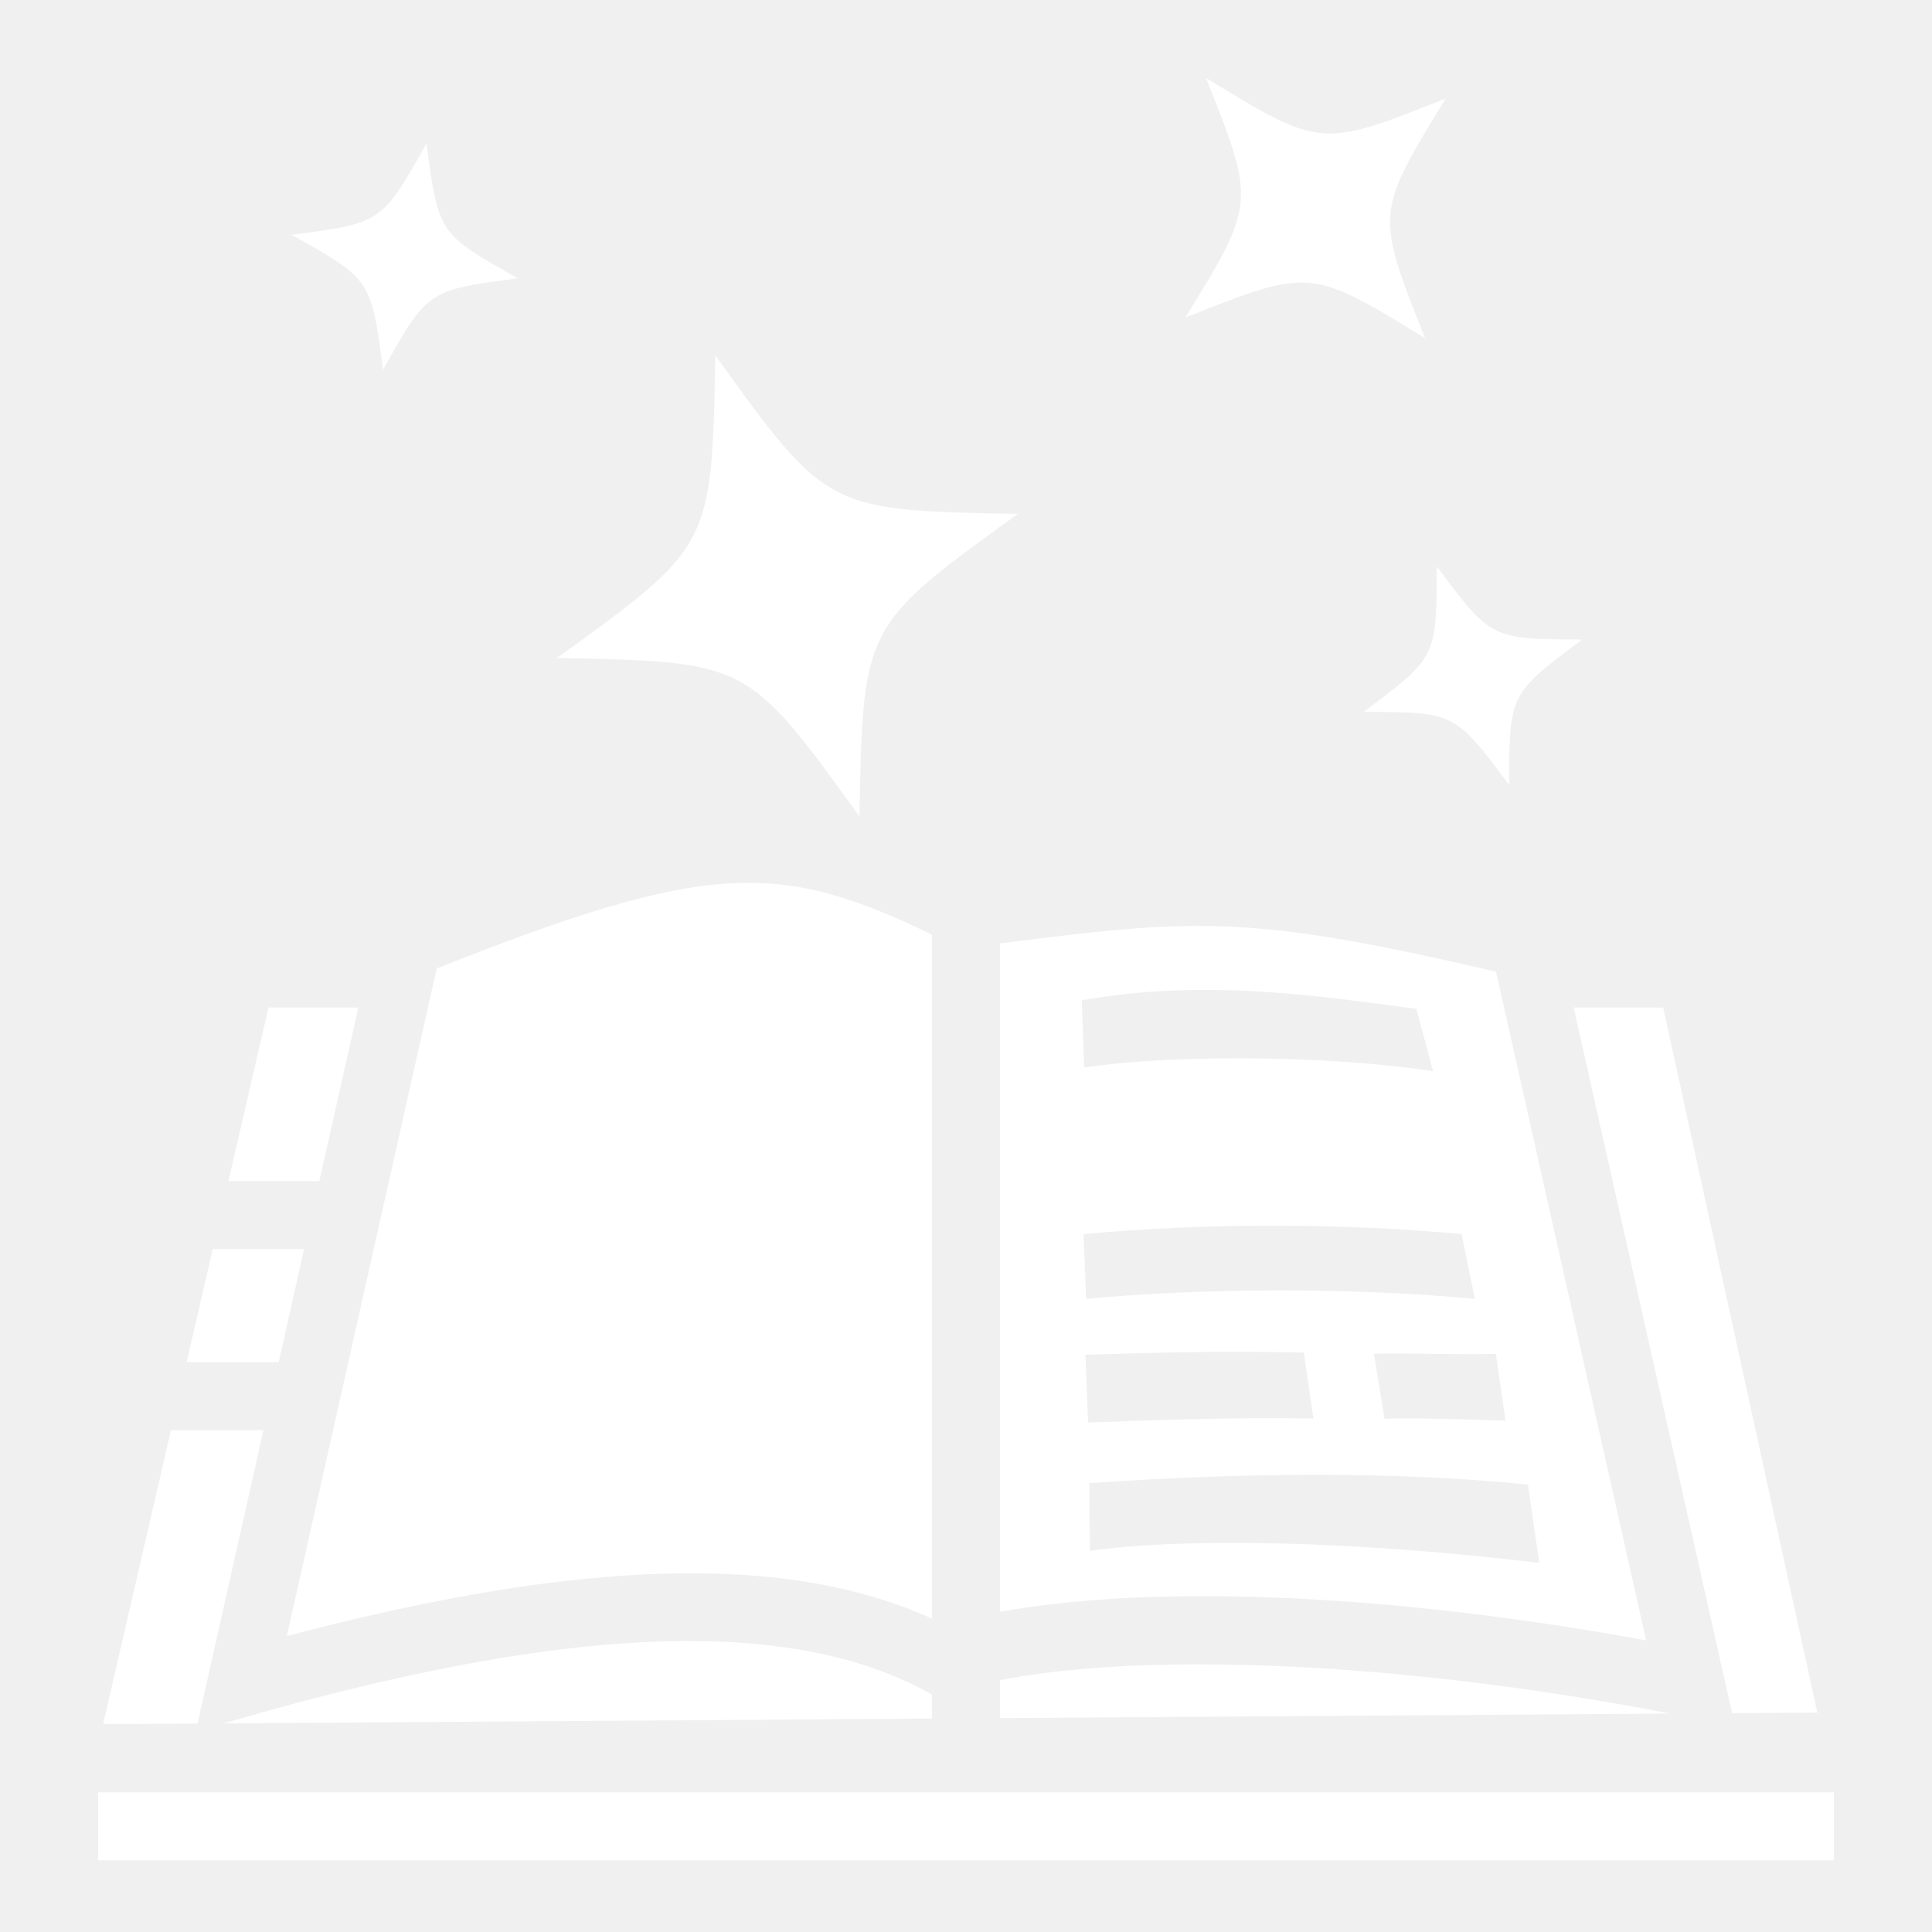
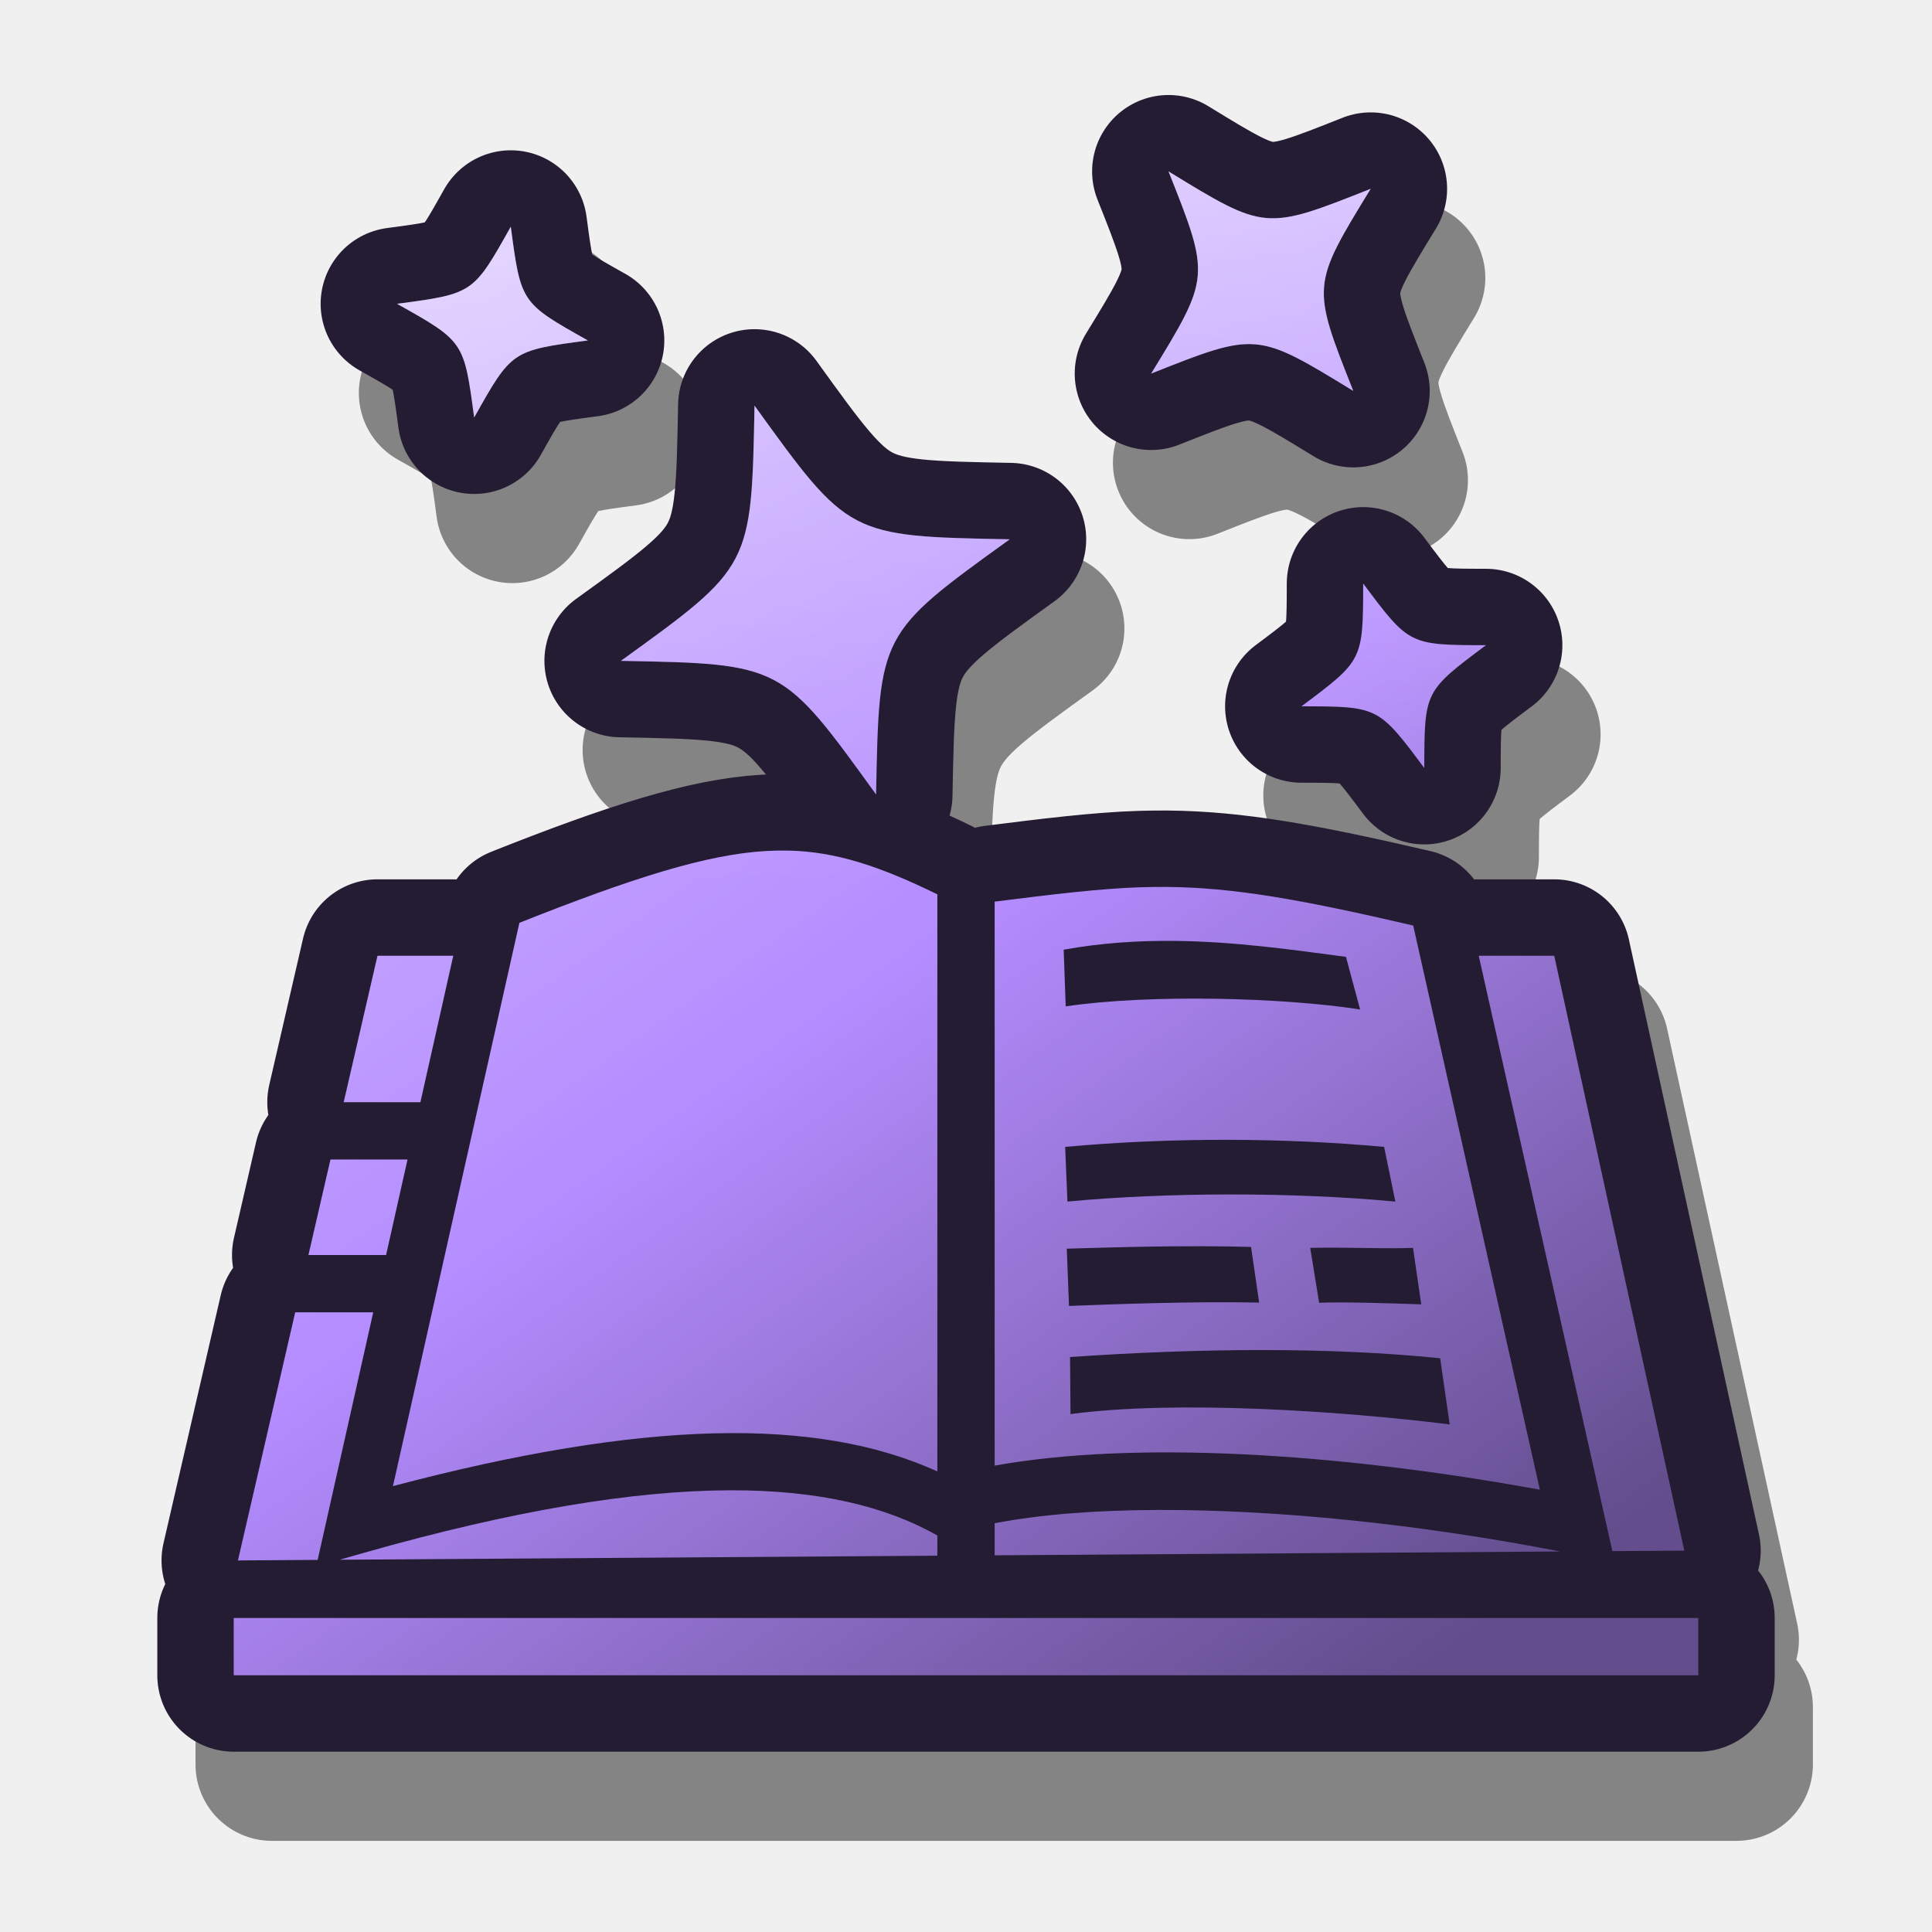
<svg xmlns="http://www.w3.org/2000/svg" viewBox="0 0 512 512">
-   <path fill="#ffffff" d="M319.61 20.654c13.145 33.114 13.144 33.115-5.46 63.5 33.114-13.145 33.116-13.146 63.5 5.457-13.145-33.114-13.146-33.113 5.457-63.498-33.114 13.146-33.113 13.145-63.498-5.459zM113.024 38.021c-11.808 21.04-11.808 21.04-35.724 24.217 21.04 11.809 21.04 11.808 24.217 35.725 11.808-21.04 11.808-21.04 35.724-24.217-21.04-11.808-21.04-11.808-24.217-35.725zm76.55 56.184c-.952 50.588-.95 50.588-41.991 80.18 50.587.95 50.588.95 80.18 41.99.95-50.588.95-50.588 41.99-80.18-50.588-.95-50.588-.95-80.18-41.99zm191.177 55.885c-.046 24.127-.048 24.125-19.377 38.564 24.127.047 24.127.046 38.566 19.375.047-24.126.046-24.125 19.375-38.564-24.126-.047-24.125-.046-38.564-19.375zm-184.086 83.88a96.38 96.38 0 0 0-3.492.134c-18.591 1.064-41.868 8.416-77.445 22.556L76.012 433.582c78.487-20.734 132.97-21.909 170.99-4.615V247.71c-18.076-8.813-31.79-13.399-46.707-13.737a91.166 91.166 0 0 0-3.629-.002zm122.686 11.42a209.3 209.3 0 0 0-8.514.098c-12.81.417-27.638 2.215-45.84 4.522v177.135c43.565-7.825 106.85-4.2 171.244 7.566l-39.78-177.197c-35.904-8.37-56.589-11.91-77.11-12.123zm2.289 16.95c18.889.204 36.852 2.768 53.707 5.02l4.437 16.523c-23.78-3.75-65.966-4.906-92.467-.98l-.636-17.805c11.959-2.154 23.625-2.88 34.959-2.758zm-250.483 4.658L60.54 313.002h24.094l10.326-46.004H71.158zm345.881 0 39.742 177.031 2.239 9.973 22.591-.152-40.855-186.852h-23.717zm-78.857 57.82c16.993.026 33.67.791 49.146 2.223l3.524 17.174c-32.645-3.08-72.58-2.889-102.995 0l-.709-17.174c16.733-1.533 34.04-2.248 51.034-2.223zm-281.793 6.18-6.924 30.004h24.394l6.735-30.004H56.389zm274.418 27.244c4.656.021 9.487.085 14.716.203l2.555 17.498c-19.97-.471-47.115.56-59.728 1.05l-.7-17.985c16.803-.493 29.189-.828 43.157-.766zm41.476.447c8.268.042 16.697.334 24.121.069l2.58 17.74c-8.653-.312-24.87-.83-32.064-.502l-2.807-17.234a257.25 257.25 0 0 1 8.17-.073zm-326.97 20.309-17.985 77.928 25.035-.17 17.455-77.758H45.313zm303.164 11.848c19.608-.01 38.66.774 56.449 2.572l2.996 20.787c-34.305-4.244-85.755-7.697-119.1-3.244l-.14-17.922c20.02-1.379 40.186-2.183 59.795-2.193zm-166.606 44.05c-30.112.09-67.916 6.25-115.408 19.76l-7.22 2.053 187.759-1.27v-6.347c-16.236-9.206-37.42-14.278-65.13-14.196zm134.41 6.174c-19.63.067-37.112 1.439-51.283 4.182v10.064l177.594-1.203c-44.322-8.634-89.137-13.17-126.31-13.043zM26 475v18h460v-18H26z" />
+   <defs>
+     <linearGradient id="g-main" gradientUnits="userSpaceOnUse" x1="96" y1="32" x2="416" y2="480">
+       <stop offset="0" stop-color="#d6c0ff" />
+       <stop offset="0.5" stop-color="#b48cff" />
+       <stop offset="1" stop-color="#634d8c" />
+     </linearGradient>
+     <linearGradient id="r-main" gradientUnits="userSpaceOnUse" x1="0" y1="0" x2="0" y2="512">
+       <stop offset="0" stop-color="#fff" stop-opacity="0.45" />
+       <stop offset="0.22" stop-color="#fff" stop-opacity="0.2" />
+       <stop offset="0.48" stop-color="#fff" stop-opacity="0" />
+     </linearGradient>
+     <clipPath id="c-main">
+       <path d="M319.61 20.654c13.145 33.114 13.144 33.115-5.46 63.5 33.114-13.145 33.116-13.146 63.5 5.457-13.145-33.114-13.146-33.113 5.457-63.498-33.114 13.146-33.113 13.145-63.498-5.459zM113.024 38.021c-11.808 21.04-11.808 21.04-35.724 24.217 21.04 11.809 21.04 11.808 24.217 35.725 11.808-21.04 11.808-21.04 35.724-24.217-21.04-11.808-21.04-11.808-24.217-35.725zm76.55 56.184c-.952 50.588-.95 50.588-41.991 80.18 50.587.95 50.588.95 80.18 41.99.95-50.588.95-50.588 41.99-80.18-50.588-.95-50.588-.95-80.18-41.99zm191.177 55.885c-.046 24.127-.048 24.125-19.377 38.564 24.127.047 24.127.046 38.566 19.375.047-24.126.046-24.125 19.375-38.564-24.126-.047-24.125-.046-38.564-19.375zm-184.086 83.88a96.38 96.38 0 0 0-3.492.134c-18.591 1.064-41.868 8.416-77.445 22.556L76.012 433.582c78.487-20.734 132.97-21.909 170.99-4.615V247.71c-18.076-8.813-31.79-13.399-46.707-13.737a91.166 91.166 0 0 0-3.629-.002zm122.686 11.42a209.3 209.3 0 0 0-8.514.098c-12.81.417-27.638 2.215-45.84 4.522v177.135c43.565-7.825 106.85-4.2 171.244 7.566l-39.78-177.197c-35.904-8.37-56.589-11.91-77.11-12.123zm2.289 16.95c18.889.204 36.852 2.768 53.707 5.02l4.437 16.523c-23.78-3.75-65.966-4.906-92.467-.98l-.636-17.805c11.959-2.154 23.625-2.88 34.959-2.758zm-250.483 4.658L60.54 313.002h24.094l10.326-46.004H71.158zm345.881 0 39.742 177.031 2.239 9.973 22.591-.152-40.855-186.852h-23.717zm-78.857 57.82c16.993.026 33.67.791 49.146 2.223l3.524 17.174c-32.645-3.08-72.58-2.889-102.995 0l-.709-17.174c16.733-1.533 34.04-2.248 51.034-2.223zm-281.793 6.18-6.924 30.004h24.394l6.735-30.004H56.389zm274.418 27.244c4.656.021 9.487.085 14.716.203l2.555 17.498c-19.97-.471-47.115.56-59.728 1.05l-.7-17.985c16.803-.493 29.189-.828 43.157-.766zm41.476.447c8.268.042 16.697.334 24.121.069l2.58 17.74c-8.653-.312-24.87-.83-32.064-.502l-2.807-17.234a257.25 257.25 0 0 1 8.17-.073zm-326.97 20.309-17.985 77.928 25.035-.17 17.455-77.758H45.313zm303.164 11.848c19.608-.01 38.66.774 56.449 2.572l2.996 20.787c-34.305-4.244-85.755-7.697-119.1-3.244l-.14-17.922c20.02-1.379 40.186-2.183 59.795-2.193zm-166.606 44.05c-30.112.09-67.916 6.25-115.408 19.76l-7.22 2.053 187.759-1.27v-6.347c-16.236-9.206-37.42-14.278-65.13-14.196zm134.41 6.174c-19.63.067-37.112 1.439-51.283 4.182v10.064l177.594-1.203c-44.322-8.634-89.137-13.17-126.31-13.043zM26 475v18h460v-18H26z" />
+     </clipPath>
+   </defs>
+   <g transform="translate(40 28) scale(0.84375)">
+     <g opacity="0.45" transform="translate(12 28)">
+       <path d="M319.61 20.654c13.145 33.114 13.144 33.115-5.46 63.5 33.114-13.145 33.116-13.146 63.5 5.457-13.145-33.114-13.146-33.113 5.457-63.498-33.114 13.146-33.113 13.145-63.498-5.459zM113.024 38.021c-11.808 21.04-11.808 21.04-35.724 24.217 21.04 11.809 21.04 11.808 24.217 35.725 11.808-21.04 11.808-21.04 35.724-24.217-21.04-11.808-21.04-11.808-24.217-35.725zm76.55 56.184c-.952 50.588-.95 50.588-41.991 80.18 50.587.95 50.588.95 80.18 41.99.95-50.588.95-50.588 41.99-80.18-50.588-.95-50.588-.95-80.18-41.99zm191.177 55.885c-.046 24.127-.048 24.125-19.377 38.564 24.127.047 24.127.046 38.566 19.375.047-24.126.046-24.125 19.375-38.564-24.126-.047-24.125-.046-38.564-19.375zm-184.086 83.88a96.38 96.38 0 0 0-3.492.134c-18.591 1.064-41.868 8.416-77.445 22.556L76.012 433.582c78.487-20.734 132.97-21.909 170.99-4.615V247.71c-18.076-8.813-31.79-13.399-46.707-13.737a91.166 91.166 0 0 0-3.629-.002zm122.686 11.42a209.3 209.3 0 0 0-8.514.098c-12.81.417-27.638 2.215-45.84 4.522v177.135c43.565-7.825 106.85-4.2 171.244 7.566l-39.78-177.197c-35.904-8.37-56.589-11.91-77.11-12.123zm2.289 16.95c18.889.204 36.852 2.768 53.707 5.02l4.437 16.523c-23.78-3.75-65.966-4.906-92.467-.98l-.636-17.805c11.959-2.154 23.625-2.88 34.959-2.758zm-250.483 4.658L60.54 313.002h24.094l10.326-46.004H71.158zm345.881 0 39.742 177.031 2.239 9.973 22.591-.152-40.855-186.852h-23.717zm-78.857 57.82c16.993.026 33.67.791 49.146 2.223l3.524 17.174c-32.645-3.08-72.58-2.889-102.995 0l-.709-17.174c16.733-1.533 34.04-2.248 51.034-2.223zm-281.793 6.18-6.924 30.004h24.394l6.735-30.004H56.389zm274.418 27.244c4.656.021 9.487.085 14.716.203l2.555 17.498c-19.97-.471-47.115.56-59.728 1.05l-.7-17.985c16.803-.493 29.189-.828 43.157-.766zm41.476.447c8.268.042 16.697.334 24.121.069l2.58 17.74c-8.653-.312-24.87-.83-32.064-.502l-2.807-17.234a257.25 257.25 0 0 1 8.17-.073zm-326.97 20.309-17.985 77.928 25.035-.17 17.455-77.758H45.313zm303.164 11.848c19.608-.01 38.66.774 56.449 2.572l2.996 20.787c-34.305-4.244-85.755-7.697-119.1-3.244l-.14-17.922c20.02-1.379 40.186-2.183 59.795-2.193zm-166.606 44.05c-30.112.09-67.916 6.25-115.408 19.76l-7.22 2.053 187.759-1.27v-6.347c-16.236-9.206-37.42-14.278-65.13-14.196zm134.41 6.174c-19.63.067-37.112 1.439-51.283 4.182v10.064l177.594-1.203c-44.322-8.634-89.137-13.17-126.31-13.043zM26 475v18h460v-18H26z" fill="#000" stroke="#000" stroke-width="48" stroke-linejoin="round" />
+     </g>
+     <path d="M319.61 20.654c13.145 33.114 13.144 33.115-5.46 63.5 33.114-13.145 33.116-13.146 63.5 5.457-13.145-33.114-13.146-33.113 5.457-63.498-33.114 13.146-33.113 13.145-63.498-5.459zM113.024 38.021c-11.808 21.04-11.808 21.04-35.724 24.217 21.04 11.809 21.04 11.808 24.217 35.725 11.808-21.04 11.808-21.04 35.724-24.217-21.04-11.808-21.04-11.808-24.217-35.725zm76.55 56.184c-.952 50.588-.95 50.588-41.991 80.18 50.587.95 50.588.95 80.18 41.99.95-50.588.95-50.588 41.99-80.18-50.588-.95-50.588-.95-80.18-41.99zm191.177 55.885c-.046 24.127-.048 24.125-19.377 38.564 24.127.047 24.127.046 38.566 19.375.047-24.126.046-24.125 19.375-38.564-24.126-.047-24.125-.046-38.564-19.375zm-184.086 83.88a96.38 96.38 0 0 0-3.492.134c-18.591 1.064-41.868 8.416-77.445 22.556L76.012 433.582c78.487-20.734 132.97-21.909 170.99-4.615V247.71c-18.076-8.813-31.79-13.399-46.707-13.737a91.166 91.166 0 0 0-3.629-.002zm122.686 11.42a209.3 209.3 0 0 0-8.514.098c-12.81.417-27.638 2.215-45.84 4.522v177.135c43.565-7.825 106.85-4.2 171.244 7.566l-39.78-177.197c-35.904-8.37-56.589-11.91-77.11-12.123zm2.289 16.95c18.889.204 36.852 2.768 53.707 5.02l4.437 16.523c-23.78-3.75-65.966-4.906-92.467-.98l-.636-17.805c11.959-2.154 23.625-2.88 34.959-2.758zm-250.483 4.658L60.54 313.002h24.094l10.326-46.004H71.158zm345.881 0 39.742 177.031 2.239 9.973 22.591-.152-40.855-186.852h-23.717zm-78.857 57.82c16.993.026 33.67.791 49.146 2.223l3.524 17.174c-32.645-3.08-72.58-2.889-102.995 0l-.709-17.174c16.733-1.533 34.04-2.248 51.034-2.223zm-281.793 6.18-6.924 30.004h24.394l6.735-30.004H56.389zm274.418 27.244c4.656.021 9.487.085 14.716.203l2.555 17.498c-19.97-.471-47.115.56-59.728 1.05l-.7-17.985c16.803-.493 29.189-.828 43.157-.766zm41.476.447c8.268.042 16.697.334 24.121.069l2.58 17.74c-8.653-.312-24.87-.83-32.064-.502l-2.807-17.234a257.25 257.25 0 0 1 8.17-.073zm-326.97 20.309-17.985 77.928 25.035-.17 17.455-77.758H45.313zm303.164 11.848c19.608-.01 38.66.774 56.449 2.572l2.996 20.787c-34.305-4.244-85.755-7.697-119.1-3.244l-.14-17.922c20.02-1.379 40.186-2.183 59.795-2.193zm-166.606 44.05c-30.112.09-67.916 6.25-115.408 19.76l-7.22 2.053 187.759-1.27v-6.347c-16.236-9.206-37.42-14.278-65.13-14.196zm134.41 6.174c-19.63.067-37.112 1.439-51.283 4.182v10.064l177.594-1.203c-44.322-8.634-89.137-13.17-126.31-13.043zM26 475v18h460v-18H26z" fill="#241c33" stroke="#241c33" stroke-width="48" stroke-linejoin="round" stroke-linecap="round" />
+     <path d="M319.61 20.654c13.145 33.114 13.144 33.115-5.46 63.5 33.114-13.145 33.116-13.146 63.5 5.457-13.145-33.114-13.146-33.113 5.457-63.498-33.114 13.146-33.113 13.145-63.498-5.459zM113.024 38.021c-11.808 21.04-11.808 21.04-35.724 24.217 21.04 11.809 21.04 11.808 24.217 35.725 11.808-21.04 11.808-21.04 35.724-24.217-21.04-11.808-21.04-11.808-24.217-35.725zm76.55 56.184c-.952 50.588-.95 50.588-41.991 80.18 50.587.95 50.588.95 80.18 41.99.95-50.588.95-50.588 41.99-80.18-50.588-.95-50.588-.95-80.18-41.99zm191.177 55.885c-.046 24.127-.048 24.125-19.377 38.564 24.127.047 24.127.046 38.566 19.375.047-24.126.046-24.125 19.375-38.564-24.126-.047-24.125-.046-38.564-19.375zm-184.086 83.88a96.38 96.38 0 0 0-3.492.134c-18.591 1.064-41.868 8.416-77.445 22.556L76.012 433.582c78.487-20.734 132.97-21.909 170.99-4.615V247.71c-18.076-8.813-31.79-13.399-46.707-13.737a91.166 91.166 0 0 0-3.629-.002zm122.686 11.42a209.3 209.3 0 0 0-8.514.098c-12.81.417-27.638 2.215-45.84 4.522v177.135c43.565-7.825 106.85-4.2 171.244 7.566l-39.78-177.197c-35.904-8.37-56.589-11.91-77.11-12.123zm2.289 16.95c18.889.204 36.852 2.768 53.707 5.02l4.437 16.523c-23.78-3.75-65.966-4.906-92.467-.98l-.636-17.805c11.959-2.154 23.625-2.88 34.959-2.758zm-250.483 4.658L60.54 313.002h24.094l10.326-46.004H71.158zm345.881 0 39.742 177.031 2.239 9.973 22.591-.152-40.855-186.852h-23.717zm-78.857 57.82c16.993.026 33.67.791 49.146 2.223l3.524 17.174c-32.645-3.08-72.58-2.889-102.995 0l-.709-17.174c16.733-1.533 34.04-2.248 51.034-2.223zm-281.793 6.18-6.924 30.004h24.394l6.735-30.004H56.389zm274.418 27.244c4.656.021 9.487.085 14.716.203l2.555 17.498c-19.97-.471-47.115.56-59.728 1.05l-.7-17.985c16.803-.493 29.189-.828 43.157-.766zm41.476.447c8.268.042 16.697.334 24.121.069l2.58 17.74c-8.653-.312-24.87-.83-32.064-.502l-2.807-17.234a257.25 257.25 0 0 1 8.17-.073zm-326.97 20.309-17.985 77.928 25.035-.17 17.455-77.758H45.313zm303.164 11.848c19.608-.01 38.66.774 56.449 2.572l2.996 20.787c-34.305-4.244-85.755-7.697-119.1-3.244l-.14-17.922c20.02-1.379 40.186-2.183 59.795-2.193zm-166.606 44.05c-30.112.09-67.916 6.25-115.408 19.76l-7.22 2.053 187.759-1.27v-6.347c-16.236-9.206-37.42-14.278-65.13-14.196zm134.41 6.174c-19.63.067-37.112 1.439-51.283 4.182v10.064l177.594-1.203c-44.322-8.634-89.137-13.17-126.31-13.043zM26 475v18h460v-18H26z" fill="url(#g-main)" />
+     <rect x="0" y="0" width="512" height="512" clip-path="url(#c-main)" fill="url(#r-main)" />
+   </g>
</svg>
